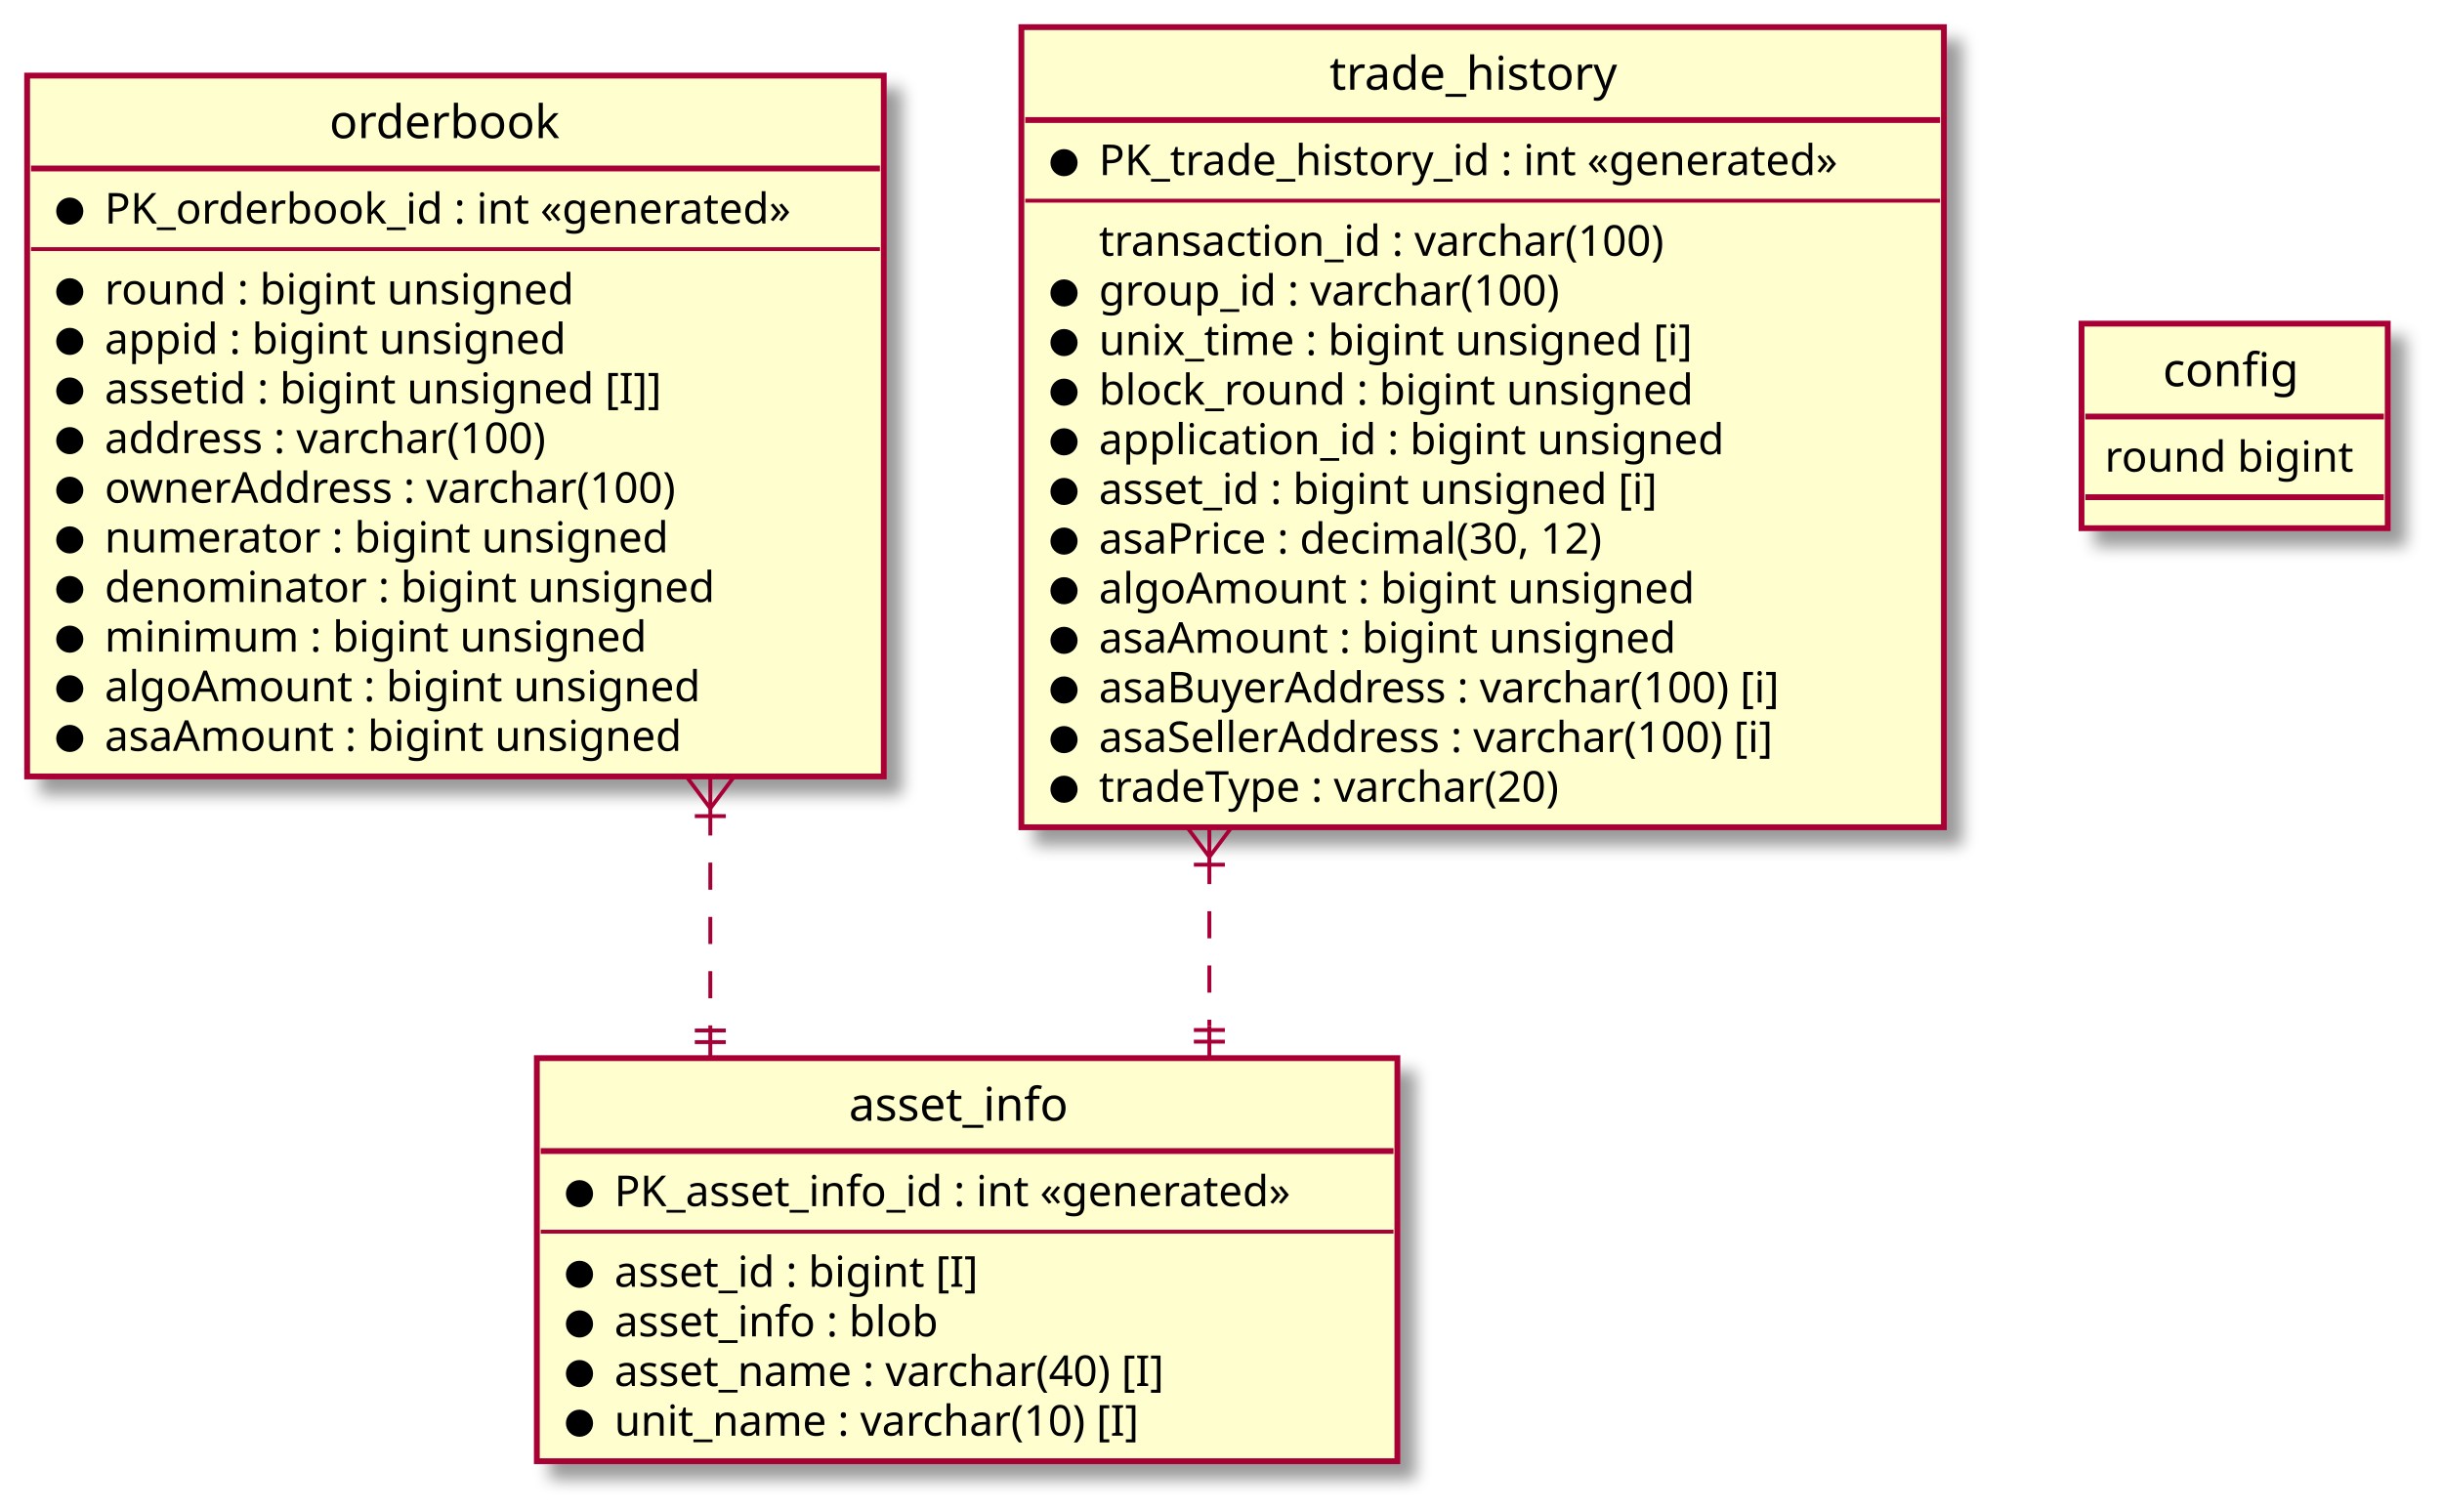
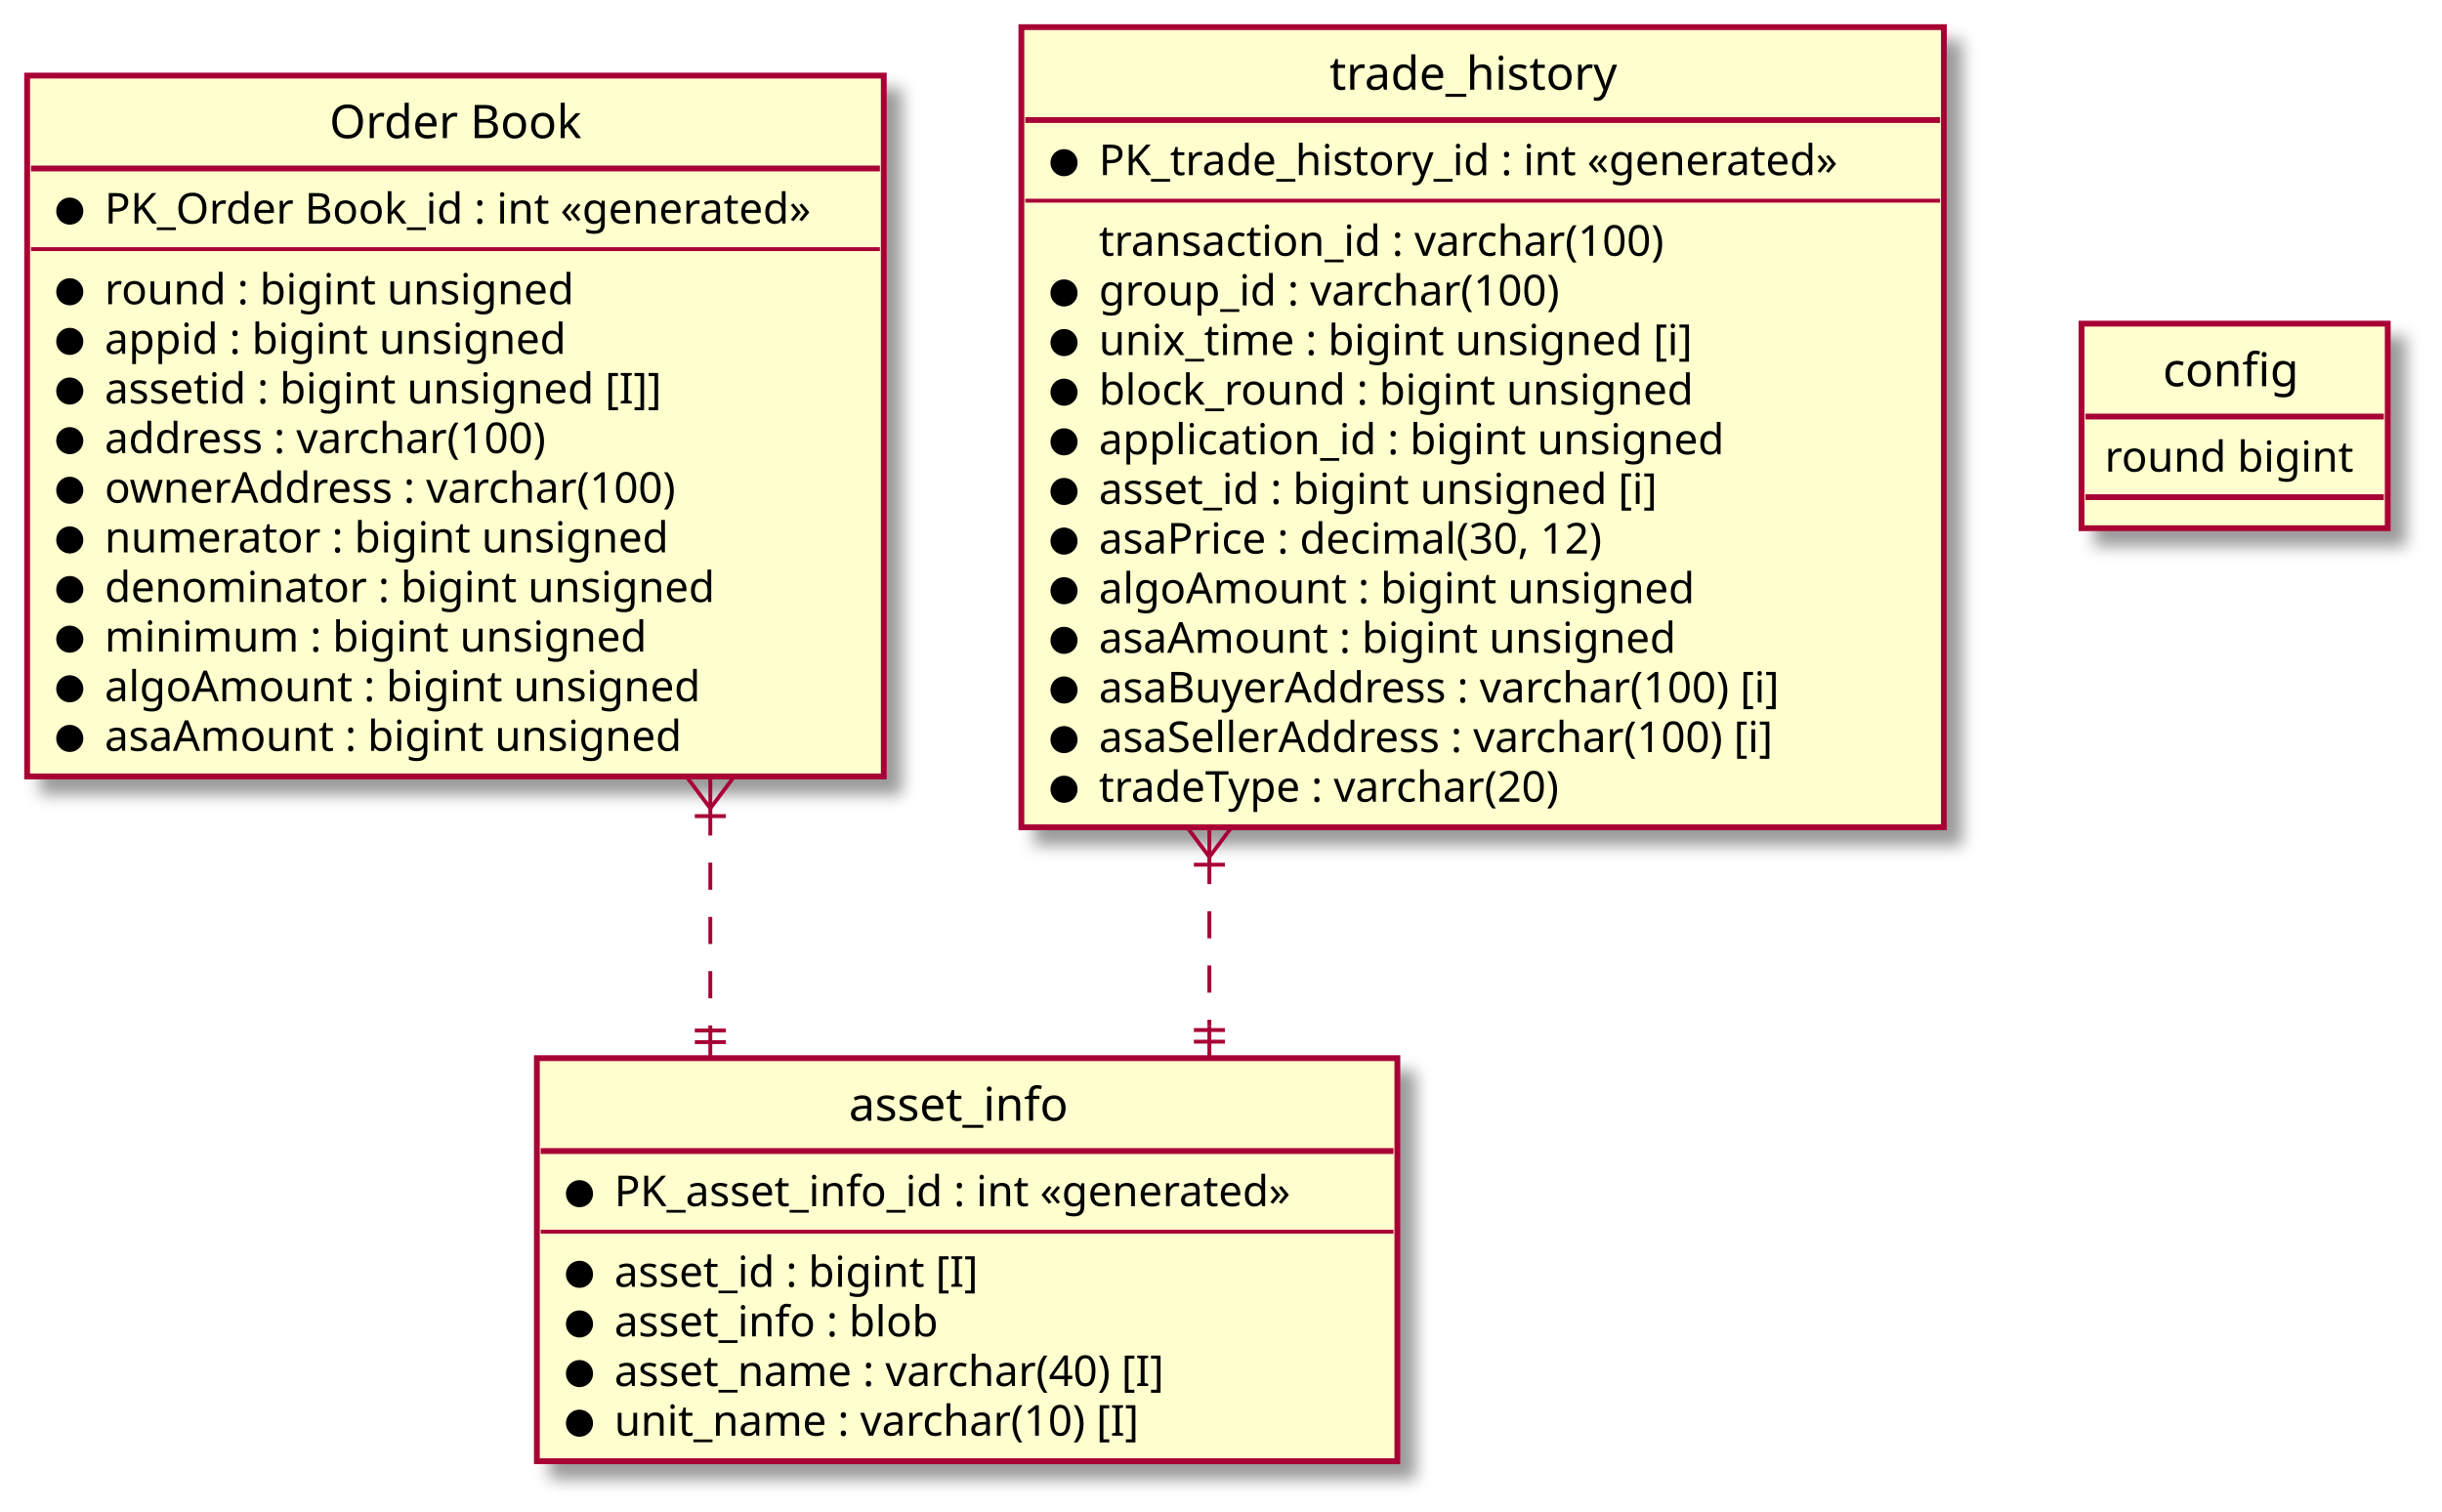
<svg xmlns="http://www.w3.org/2000/svg" contentScriptType="application/ecmascript" contentStyleType="text/css" height="390px" preserveAspectRatio="none" style="width:630px;height:390px;background:#FFFFFF;" version="1.1" viewBox="0 0 630 390" width="630px" zoomAndPan="magnify">
  <defs>
    <filter height="300%" id="fdfl7y1mo4vuw" width="300%" x="-1" y="-1">
      <feGaussianBlur result="blurOut" stdDeviation="2.0" />
      <feColorMatrix in="blurOut" result="blurOut2" type="matrix" values="0 0 0 0 0 0 0 0 0 0 0 0 0 0 0 0 0 0 .4 0" />
      <feOffset dx="4.0" dy="4.0" in="blurOut2" result="blurOut3" />
      <feBlend in="SourceGraphic" in2="blurOut3" mode="normal" />
    </filter>
  </defs>
  <g>
    <rect codeLine="7" fill="#FEFECE" filter="url(#fdfl7y1mo4vuw)" height="103.992" id="asset_info" style="stroke:#A80036;stroke-width:1.5;" width="222" x="138.5" y="273" />
    <text fill="#000000" font-family="sans-serif" font-size="12" lengthAdjust="spacing" textLength="61" x="219" y="289.139">asset_info</text>
    <line style="stroke:#A80036;stroke-width:1.5;" x1="139.5" x2="359.5" y1="296.969" y2="296.969" />
    <ellipse cx="149.5" cy="307.969" fill="#000000" rx="3" ry="3" style="stroke:#000000;stroke-width:1.0;" />
    <text fill="#000000" font-family="sans-serif" font-size="11" lengthAdjust="spacing" textLength="196" x="158.5" y="311.179">PK_asset_info_id : int «generated»</text>
    <line style="stroke:#A80036;stroke-width:1.0;" x1="139.5" x2="359.5" y1="317.773" y2="317.773" />
    <ellipse cx="149.5" cy="328.773" fill="#000000" rx="3" ry="3" style="stroke:#000000;stroke-width:1.0;" />
    <text fill="#000000" font-family="sans-serif" font-size="11" lengthAdjust="spacing" textLength="104" x="158.5" y="331.984">asset_id : bigint [I]</text>
    <ellipse cx="149.5" cy="341.578" fill="#000000" rx="3" ry="3" style="stroke:#000000;stroke-width:1.0;" />
    <text fill="#000000" font-family="sans-serif" font-size="11" lengthAdjust="spacing" textLength="93" x="158.5" y="344.789">asset_info : blob</text>
    <ellipse cx="149.5" cy="354.383" fill="#000000" rx="3" ry="3" style="stroke:#000000;stroke-width:1.0;" />
    <text fill="#000000" font-family="sans-serif" font-size="11" lengthAdjust="spacing" textLength="164" x="158.5" y="357.593">asset_name : varchar(40)  [I]</text>
    <ellipse cx="149.5" cy="367.188" fill="#000000" rx="3" ry="3" style="stroke:#000000;stroke-width:1.0;" />
    <text fill="#000000" font-family="sans-serif" font-size="11" lengthAdjust="spacing" textLength="154" x="158.5" y="370.398">unit_name : varchar(10)  [I]</text>
    <rect codeLine="16" fill="#FEFECE" filter="url(#fdfl7y1mo4vuw)" height="52.773" id="config" style="stroke:#A80036;stroke-width:1.5;" width="79" x="537" y="83.5" />
    <text fill="#000000" font-family="sans-serif" font-size="12" lengthAdjust="spacing" textLength="37" x="558" y="99.639">config</text>
    <line style="stroke:#A80036;stroke-width:1.5;" x1="538" x2="615" y1="107.469" y2="107.469" />
    <text fill="#000000" font-family="sans-serif" font-size="11" lengthAdjust="spacing" textLength="67" x="543" y="121.679">round bigint</text>
    <line style="stroke:#A80036;stroke-width:1.5;" x1="538" x2="615" y1="128.273" y2="128.273" />
-     <rect codeLine="20" fill="#FEFECE" filter="url(#fdfl7y1mo4vuw)" height="180.82" id="orderbook" style="stroke:#A80036;stroke-width:1.5;" width="221" x="7" y="19.5" />
-     <text fill="#000000" font-family="sans-serif" font-size="12" lengthAdjust="spacing" textLength="65" x="85" y="35.639">orderbook</text>
+     <rect codeLine="20" fill="#FEFECE" filter="url(#fdfl7y1mo4vuw)" height="180.82" id="Order Book" style="stroke:#A80036;stroke-width:1.5;" width="221" x="7" y="19.5" />
+     <text fill="#000000" font-family="sans-serif" font-size="12" lengthAdjust="spacing" textLength="65" x="85" y="35.639">Order Book</text>
    <line style="stroke:#A80036;stroke-width:1.5;" x1="8" x2="227" y1="43.469" y2="43.469" />
    <ellipse cx="18" cy="54.469" fill="#000000" rx="3" ry="3" style="stroke:#000000;stroke-width:1.0;" />
-     <text fill="#000000" font-family="sans-serif" font-size="11" lengthAdjust="spacing" textLength="195" x="27" y="57.679">PK_orderbook_id : int «generated»</text>
+     <text fill="#000000" font-family="sans-serif" font-size="11" lengthAdjust="spacing" textLength="195" x="27" y="57.679">PK_Order Book_id : int «generated»</text>
    <line style="stroke:#A80036;stroke-width:1.0;" x1="8" x2="227" y1="64.273" y2="64.273" />
    <ellipse cx="18" cy="75.273" fill="#000000" rx="3" ry="3" style="stroke:#000000;stroke-width:1.0;" />
    <text fill="#000000" font-family="sans-serif" font-size="11" lengthAdjust="spacing" textLength="130" x="27" y="78.484">round : bigint unsigned</text>
    <ellipse cx="18" cy="88.078" fill="#000000" rx="3" ry="3" style="stroke:#000000;stroke-width:1.0;" />
    <text fill="#000000" font-family="sans-serif" font-size="11" lengthAdjust="spacing" textLength="129" x="27" y="91.289">appid : bigint unsigned</text>
    <ellipse cx="18" cy="100.883" fill="#000000" rx="3" ry="3" style="stroke:#000000;stroke-width:1.0;" />
    <text fill="#000000" font-family="sans-serif" font-size="11" lengthAdjust="spacing" textLength="158" x="27" y="104.093">assetid : bigint unsigned [I]]</text>
    <ellipse cx="18" cy="113.688" fill="#000000" rx="3" ry="3" style="stroke:#000000;stroke-width:1.0;" />
    <text fill="#000000" font-family="sans-serif" font-size="11" lengthAdjust="spacing" textLength="127" x="27" y="116.898">address : varchar(100)</text>
    <ellipse cx="18" cy="126.492" fill="#000000" rx="3" ry="3" style="stroke:#000000;stroke-width:1.0;" />
    <text fill="#000000" font-family="sans-serif" font-size="11" lengthAdjust="spacing" textLength="163" x="27" y="129.703">ownerAddress : varchar(100)</text>
    <ellipse cx="18" cy="139.297" fill="#000000" rx="3" ry="3" style="stroke:#000000;stroke-width:1.0;" />
    <text fill="#000000" font-family="sans-serif" font-size="11" lengthAdjust="spacing" textLength="157" x="27" y="142.507">numerator : bigint unsigned</text>
    <ellipse cx="18" cy="152.102" fill="#000000" rx="3" ry="3" style="stroke:#000000;stroke-width:1.0;" />
    <text fill="#000000" font-family="sans-serif" font-size="11" lengthAdjust="spacing" textLength="170" x="27" y="155.312">denominator : bigint unsigned</text>
    <ellipse cx="18" cy="164.906" fill="#000000" rx="3" ry="3" style="stroke:#000000;stroke-width:1.0;" />
    <text fill="#000000" font-family="sans-serif" font-size="11" lengthAdjust="spacing" textLength="151" x="27" y="168.117">minimum : bigint unsigned</text>
    <ellipse cx="18" cy="177.711" fill="#000000" rx="3" ry="3" style="stroke:#000000;stroke-width:1.0;" />
    <text fill="#000000" font-family="sans-serif" font-size="11" lengthAdjust="spacing" textLength="166" x="27" y="180.921">algoAmount : bigint unsigned</text>
    <ellipse cx="18" cy="190.516" fill="#000000" rx="3" ry="3" style="stroke:#000000;stroke-width:1.0;" />
    <text fill="#000000" font-family="sans-serif" font-size="11" lengthAdjust="spacing" textLength="162" x="27" y="193.726">asaAmount : bigint unsigned</text>
    <rect codeLine="34" fill="#FEFECE" filter="url(#fdfl7y1mo4vuw)" height="206.43" id="trade_history" style="stroke:#A80036;stroke-width:1.5;" width="238" x="263.5" y="7" />
    <text fill="#000000" font-family="sans-serif" font-size="12" lengthAdjust="spacing" textLength="79" x="343" y="23.139">trade_history</text>
    <line style="stroke:#A80036;stroke-width:1.5;" x1="264.5" x2="500.5" y1="30.969" y2="30.969" />
    <ellipse cx="274.5" cy="41.969" fill="#000000" rx="3" ry="3" style="stroke:#000000;stroke-width:1.0;" />
    <text fill="#000000" font-family="sans-serif" font-size="11" lengthAdjust="spacing" textLength="212" x="283.5" y="45.179">PK_trade_history_id : int «generated»</text>
    <line style="stroke:#A80036;stroke-width:1.0;" x1="264.5" x2="500.5" y1="51.773" y2="51.773" />
    <text fill="#000000" font-family="sans-serif" font-size="11" lengthAdjust="spacing" textLength="160" x="283.5" y="65.984">transaction_id : varchar(100)</text>
    <ellipse cx="274.5" cy="75.578" fill="#000000" rx="3" ry="3" style="stroke:#000000;stroke-width:1.0;" />
    <text fill="#000000" font-family="sans-serif" font-size="11" lengthAdjust="spacing" textLength="130" x="283.5" y="78.789">group_id : varchar(100)</text>
    <ellipse cx="274.5" cy="88.383" fill="#000000" rx="3" ry="3" style="stroke:#000000;stroke-width:1.0;" />
    <text fill="#000000" font-family="sans-serif" font-size="11" lengthAdjust="spacing" textLength="169" x="283.5" y="91.593">unix_time : bigint unsigned [i]</text>
    <ellipse cx="274.5" cy="101.188" fill="#000000" rx="3" ry="3" style="stroke:#000000;stroke-width:1.0;" />
    <text fill="#000000" font-family="sans-serif" font-size="11" lengthAdjust="spacing" textLength="165" x="283.5" y="104.398">block_round : bigint unsigned</text>
    <ellipse cx="274.5" cy="113.992" fill="#000000" rx="3" ry="3" style="stroke:#000000;stroke-width:1.0;" />
    <text fill="#000000" font-family="sans-serif" font-size="11" lengthAdjust="spacing" textLength="175" x="283.5" y="117.203">application_id : bigint unsigned</text>
    <ellipse cx="274.5" cy="126.797" fill="#000000" rx="3" ry="3" style="stroke:#000000;stroke-width:1.0;" />
    <text fill="#000000" font-family="sans-serif" font-size="11" lengthAdjust="spacing" textLength="160" x="283.5" y="130.007">asset_id : bigint unsigned [i]</text>
    <ellipse cx="274.5" cy="139.602" fill="#000000" rx="3" ry="3" style="stroke:#000000;stroke-width:1.0;" />
    <text fill="#000000" font-family="sans-serif" font-size="11" lengthAdjust="spacing" textLength="146" x="283.5" y="142.812">asaPrice : decimal(30, 12)</text>
    <ellipse cx="274.5" cy="152.406" fill="#000000" rx="3" ry="3" style="stroke:#000000;stroke-width:1.0;" />
    <text fill="#000000" font-family="sans-serif" font-size="11" lengthAdjust="spacing" textLength="166" x="283.5" y="155.617">algoAmount : bigint unsigned</text>
    <ellipse cx="274.5" cy="165.211" fill="#000000" rx="3" ry="3" style="stroke:#000000;stroke-width:1.0;" />
    <text fill="#000000" font-family="sans-serif" font-size="11" lengthAdjust="spacing" textLength="162" x="283.5" y="168.421">asaAmount : bigint unsigned</text>
    <ellipse cx="274.5" cy="178.016" fill="#000000" rx="3" ry="3" style="stroke:#000000;stroke-width:1.0;" />
    <text fill="#000000" font-family="sans-serif" font-size="11" lengthAdjust="spacing" textLength="197" x="283.5" y="181.226">asaBuyerAddress : varchar(100) [i]</text>
    <ellipse cx="274.5" cy="190.82" fill="#000000" rx="3" ry="3" style="stroke:#000000;stroke-width:1.0;" />
    <text fill="#000000" font-family="sans-serif" font-size="11" lengthAdjust="spacing" textLength="197" x="283.5" y="194.031">asaSellerAddress : varchar(100) [i]</text>
    <ellipse cx="274.5" cy="203.625" fill="#000000" rx="3" ry="3" style="stroke:#000000;stroke-width:1.0;" />
    <text fill="#000000" font-family="sans-serif" font-size="11" lengthAdjust="spacing" textLength="134" x="283.5" y="206.835">tradeType : varchar(20)</text>
    <path codeLine="51" d="M312,221.092 C312,221.092 312,264.749 312,264.749 " fill="none" id="trade_history-asset_info" style="stroke:#A80036;stroke-width:1.0;stroke-dasharray:7.0,7.0;" />
    <line style="stroke:#A80036;stroke-width:1.0;" x1="316" x2="308" y1="268.749" y2="268.749" />
    <line style="stroke:#A80036;stroke-width:1.0;" x1="316" x2="308" y1="265.749" y2="265.749" />
    <line style="stroke:#A80036;stroke-width:1.0;" x1="312" x2="312" y1="264.749" y2="272.749" />
    <line style="stroke:#A80036;stroke-width:1.0;" x1="312" x2="306" y1="221.092" y2="213.092" />
    <line style="stroke:#A80036;stroke-width:1.0;" x1="312" x2="318" y1="221.092" y2="213.092" />
    <line style="stroke:#A80036;stroke-width:1.0;" x1="312" x2="312" y1="221.092" y2="213.092" />
    <line style="stroke:#A80036;stroke-width:1.0;" x1="308" x2="316" y1="223.092" y2="223.092" />
-     <path codeLine="52" d="M183.25,208.556 C183.25,208.556 183.25,264.866 183.25,264.866 " fill="none" id="orderbook-asset_info" style="stroke:#A80036;stroke-width:1.0;stroke-dasharray:7.0,7.0;" />
+     <path codeLine="52" d="M183.25,208.556 C183.25,208.556 183.25,264.866 183.25,264.866 " fill="none" id="Order Book-asset_info" style="stroke:#A80036;stroke-width:1.0;stroke-dasharray:7.0,7.0;" />
    <line style="stroke:#A80036;stroke-width:1.0;" x1="187.25" x2="179.25" y1="268.866" y2="268.866" />
    <line style="stroke:#A80036;stroke-width:1.0;" x1="187.25" x2="179.25" y1="265.866" y2="265.866" />
    <line style="stroke:#A80036;stroke-width:1.0;" x1="183.25" x2="183.25" y1="264.866" y2="272.866" />
    <line style="stroke:#A80036;stroke-width:1.0;" x1="183.25" x2="177.25" y1="208.556" y2="200.556" />
    <line style="stroke:#A80036;stroke-width:1.0;" x1="183.25" x2="189.25" y1="208.556" y2="200.556" />
    <line style="stroke:#A80036;stroke-width:1.0;" x1="183.25" x2="183.25" y1="208.556" y2="200.556" />
    <line style="stroke:#A80036;stroke-width:1.0;" x1="179.25" x2="187.25" y1="210.556" y2="210.556" />
  </g>
</svg>
